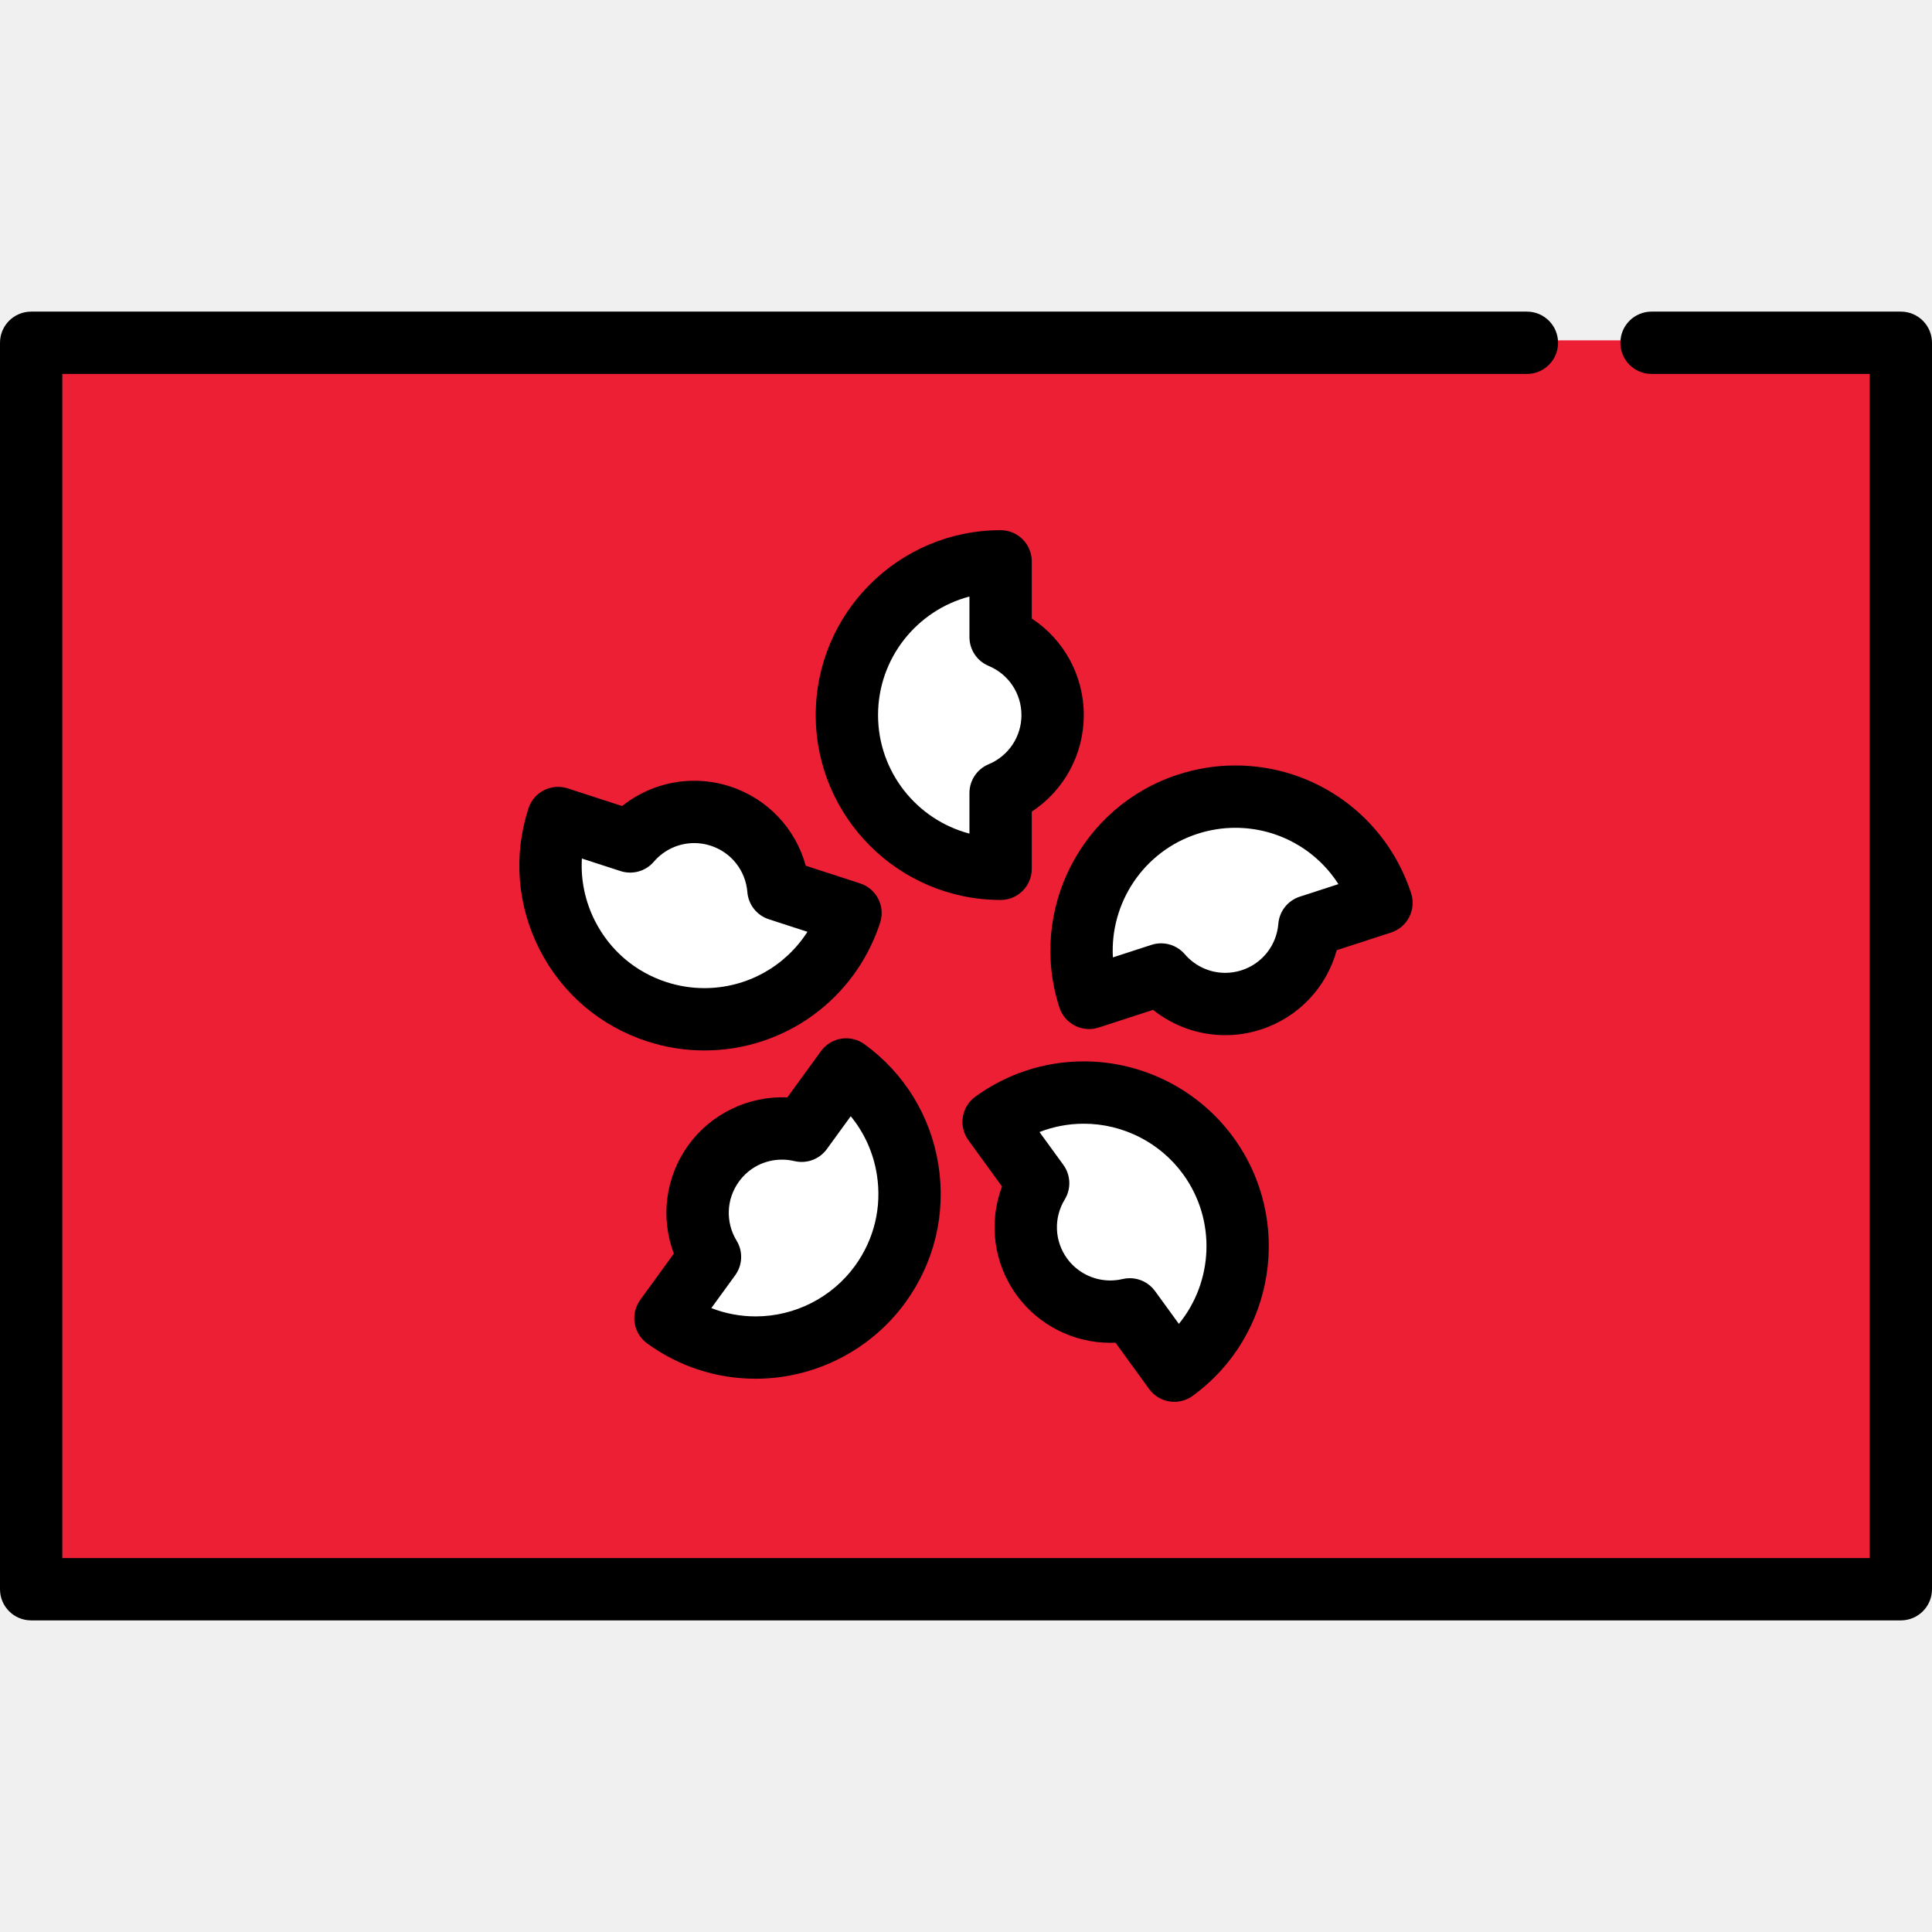
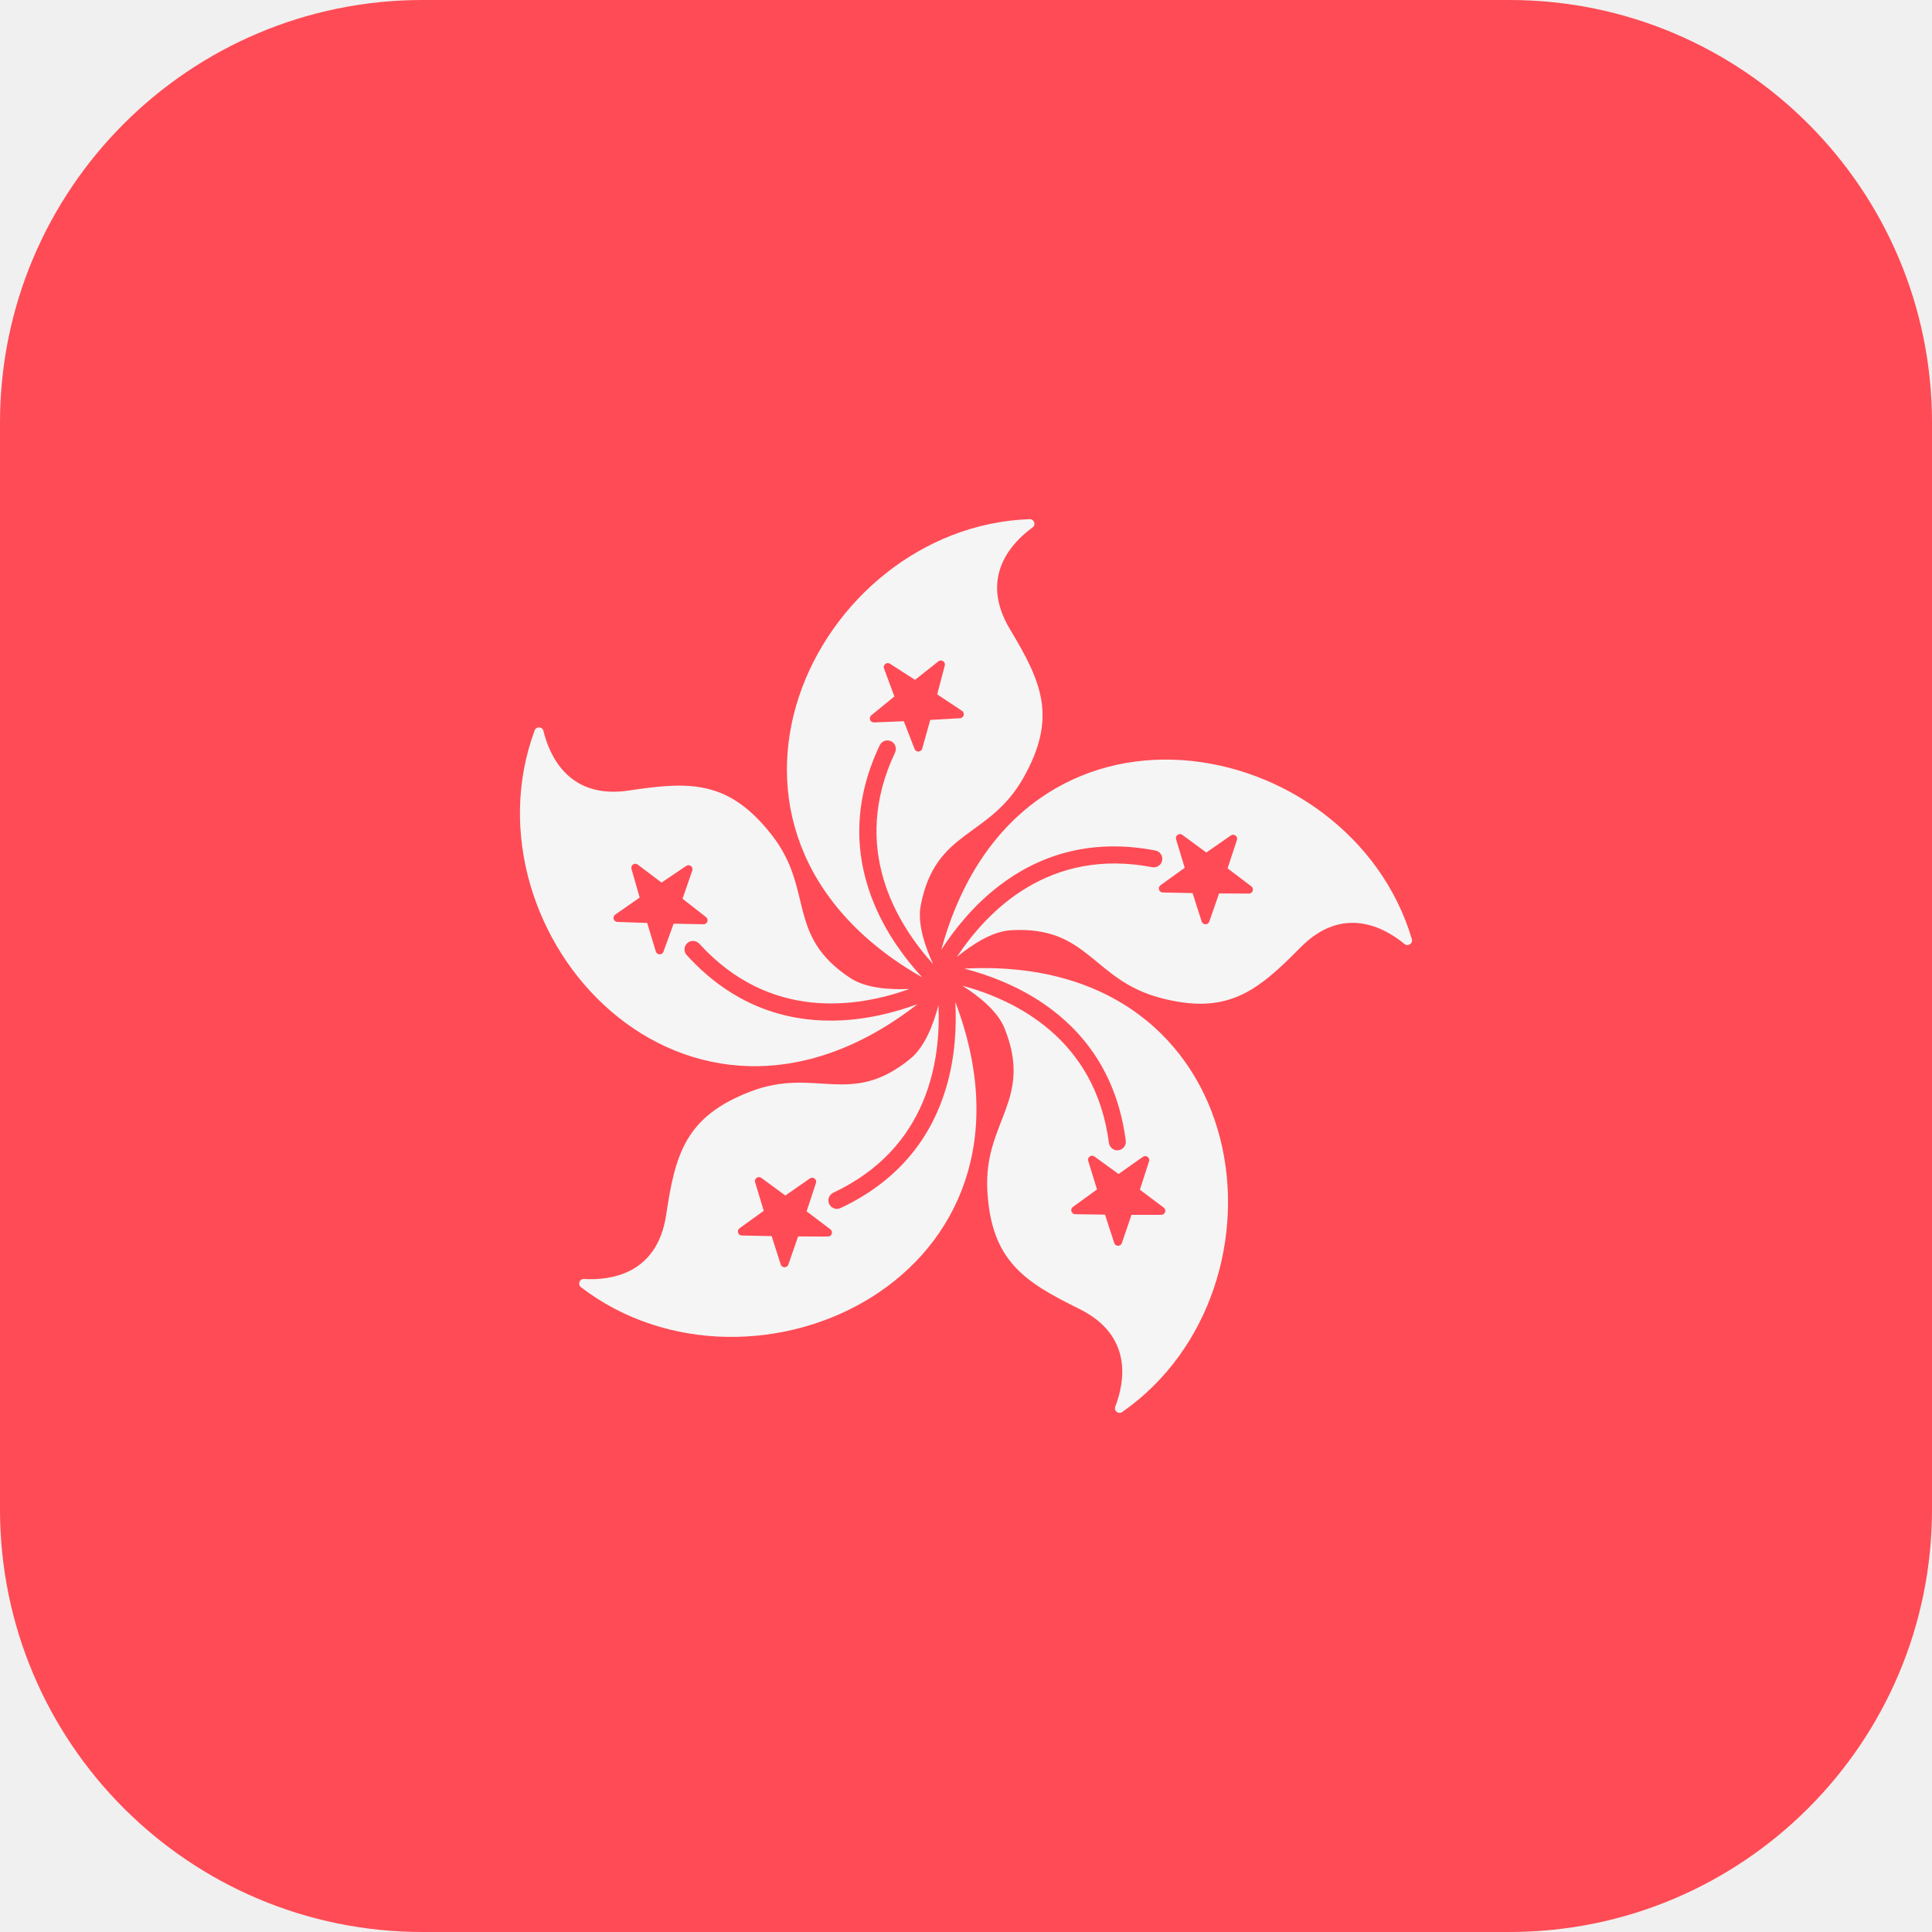
- <svg xmlns="http://www.w3.org/2000/svg" version="1.1" id="Capa_1" x="0px" y="0px" width="800px" height="800px" viewBox="0 0 800 800" enable-background="new 0 0 800 800" xml:space="preserve">
+ <svg xmlns="http://www.w3.org/2000/svg" version="1.1" id="Layer_1" x="0px" y="0px" viewBox="0 0 512 512" style="enable-background:new 0 0 512 512;" xml:space="preserve">
+   <path style="fill:#FF4B55;" d="M400,0H112C50.144,0,0,50.144,0,112v288c0,61.856,50.144,112,112,112h288  c61.856,0,112-50.144,112-112V112C512,50.144,461.856,0,400,0z" />
  <g>
-     <path fill="#ED1F34" d="M24.807,646.161V153.839h607.451c6.563,0,11.903-5.34,11.903-11.903v-1h27.807v1   c0,6.563,5.34,11.903,11.903,11.903h91.322v492.322H24.807z M476.637,574.556c1.842,2.534,4.674,4.27,7.77,4.76   c0.609,0.098,1.234,0.147,1.861,0.147c2.53,0,4.949-0.786,6.996-2.274c33.705-24.491,41.203-71.837,16.713-105.542   c-14.169-19.507-37.039-31.152-61.18-31.152c-16.024,0-31.364,4.992-44.36,14.436c-2.573,1.869-4.264,4.629-4.761,7.77   c-0.498,3.142,0.258,6.287,2.126,8.857l14.233,19.592l-0.19,0.505c-5.587,14.771-3.362,31.243,5.95,44.062   c8.786,12.091,22.967,19.31,37.934,19.312c0.709,0,1.418-0.016,2.124-0.05l0.54-0.026L476.637,574.556z M323.84,455.37   c-14.962,0-29.139,7.22-37.924,19.313c-9.311,12.815-11.536,29.287-5.95,44.062l0.19,0.505l-14.233,19.592   c-1.869,2.572-2.624,5.718-2.127,8.857c0.499,3.142,2.19,5.9,4.762,7.77c12.995,9.442,28.334,14.434,44.358,14.434   c24.137,0,47.009-11.646,61.182-31.151c11.862-16.327,16.657-36.298,13.502-56.234c-3.156-19.933-13.888-37.443-30.217-49.307   c-2.048-1.489-4.464-2.276-6.986-2.276c-3.804,0-7.407,1.835-9.64,4.909l-14.242,19.603l-0.539-0.025   C325.262,455.387,324.551,455.37,323.84,455.37z M231.09,326.819c-5.169,0-9.716,3.307-11.315,8.229   c-6.238,19.192-4.626,39.666,4.537,57.651c9.164,17.982,24.782,31.321,43.975,37.559c7.58,2.464,15.44,3.714,23.361,3.715   c32.824,0,61.697-20.988,71.849-52.228c0.983-3.023,0.729-6.248-0.714-9.081c-1.444-2.833-3.904-4.935-6.928-5.917l-23.032-7.484   l-0.143-0.521c-4.164-15.235-15.646-27.253-30.712-32.148c-4.697-1.527-9.569-2.301-14.48-2.301   c-10.597,0-20.987,3.645-29.257,10.262l-0.421,0.337l-23.037-7.485C233.575,327.017,232.336,326.819,231.09,326.819z    M478.094,417.383c8.27,6.618,18.66,10.263,29.258,10.263c4.91,0,9.781-0.774,14.479-2.302   c15.067-4.896,26.549-16.913,30.713-32.148l0.143-0.521l23.03-7.484c2.98-0.969,5.506-3.126,6.928-5.917   c1.444-2.836,1.697-6.06,0.712-9.079c-10.147-31.241-39.021-52.23-71.847-52.23c-7.916,0-15.776,1.25-23.363,3.715   c-39.622,12.874-61.383,55.584-48.51,95.21c0.984,3.025,3.085,5.485,5.917,6.927c1.665,0.849,3.534,1.297,5.405,1.297   c1.251,0,2.488-0.196,3.678-0.582l23.036-7.486L478.094,417.383z M414.333,220.537c-41.664,0-75.56,33.896-75.56,75.559   s33.896,75.559,75.56,75.559c6.563,0,11.903-5.34,11.903-11.903v-24.216l0.451-0.296c13.203-8.667,21.085-23.301,21.085-39.144   c0-15.841-7.882-30.474-21.085-39.143l-0.451-0.296V232.44C426.236,225.877,420.896,220.537,414.333,220.537z" />
-     <path fill="#ED1F34" d="M632.258,154.839H25.807v490.322h748.387V154.839h-90.322c-7.128,0-12.903-5.775-12.903-12.903h-25.807   C645.161,149.063,639.386,154.839,632.258,154.839z M414.333,219.537c7.128,0,12.903,5.775,12.903,12.903v23.677   c13.311,8.74,21.536,23.633,21.536,39.979c0,16.346-8.224,31.24-21.536,39.979v23.677c0,7.127-5.775,12.903-12.903,12.903   c-42.214,0-76.56-34.345-76.56-76.559C337.773,253.882,372.119,219.537,414.333,219.537z M223.42,393.153   c-9.284-18.221-10.918-38.966-4.597-58.414c2.202-6.778,9.481-10.488,16.258-8.284l22.524,7.319   c8.42-6.737,18.925-10.481,29.882-10.481c5.013,0,9.989,0.79,14.789,2.35c15.546,5.051,27.169,17.474,31.368,32.836l22.519,7.317   c6.777,2.202,10.486,9.483,8.284,16.258c-10.285,31.651-39.541,52.918-72.798,52.918c-0.001,0,0,0-0.001,0   c-8.021-0.001-15.985-1.266-23.67-3.764C248.528,424.888,232.706,411.372,223.42,393.153z M374.906,539.339   c-14.361,19.765-37.535,31.563-61.991,31.563c-16.235,0-31.778-5.057-44.946-14.625c-2.769-2.012-4.625-5.041-5.162-8.422   c-0.535-3.379,0.294-6.833,2.306-9.602l13.917-19.155c-5.631-14.896-3.53-31.78,6.077-45.003   c9.398-12.938,24.899-20.417,40.915-19.675l13.925-19.166c4.188-5.765,12.257-7.047,18.023-2.854   c16.544,12.019,27.419,29.763,30.617,49.959C391.783,502.56,386.925,522.796,374.906,539.339z M493.852,577.997   c-2.218,1.612-4.876,2.466-7.584,2.466c-0.673,0-1.346-0.052-2.018-0.16c-3.381-0.535-6.411-2.392-8.422-5.159l-13.927-19.168   c-0.723,0.035-1.447,0.051-2.17,0.051c-0.002,0-0.002,0-0.003,0c-15.286-0.002-29.769-7.374-38.742-19.724   c-9.609-13.227-11.71-30.109-6.077-45.003l-13.916-19.155c-2.012-2.767-2.841-6.221-2.306-9.602s2.392-6.41,5.161-8.422   c13.17-9.57,28.712-14.627,44.948-14.627c24.457,0,47.632,11.799,61.988,31.564C535.6,505.21,528.004,553.182,493.852,577.997z    M583.535,379.728c-1.553,3.049-4.256,5.356-7.51,6.414l-22.517,7.317c-4.199,15.361-15.823,27.785-31.368,32.836   c-4.801,1.561-9.777,2.351-14.789,2.351c-10.958,0-21.464-3.744-29.883-10.481l-22.523,7.319c-3.25,1.056-6.796,0.779-9.846-0.774   c-3.051-1.554-5.355-4.256-6.414-7.51c-13.044-40.15,9.005-83.425,49.152-96.47c7.688-2.498,15.651-3.764,23.672-3.764   c33.26,0,62.516,21.266,72.798,52.92C585.368,373.137,585.089,376.678,583.535,379.728z" />
-     <path d="M787.097,129.032H683.871c-7.128,0-12.903,5.775-12.903,12.903s5.775,12.903,12.903,12.903h90.322v490.322H25.807V154.839   h606.451c7.128,0,12.903-5.775,12.903-12.903s-5.775-12.903-12.903-12.903H12.903C5.777,129.032,0,134.808,0,141.936v516.129   c0,7.128,5.777,12.903,12.903,12.903h774.193c7.128,0,12.903-5.775,12.903-12.903V141.936   C800,134.808,794.225,129.032,787.097,129.032z" />
-     <path fill="#FFFFFF" d="M401.43,345.189v-16.811c0-5.209,3.133-9.91,7.943-11.912c8.256-3.438,13.591-11.434,13.591-20.368   s-5.335-16.929-13.591-20.367c-4.811-2.002-7.943-6.703-7.943-11.912v-16.812c-21.757,5.722-37.85,25.562-37.85,49.091   C363.58,319.626,379.673,339.465,401.43,345.189z" />
-     <path d="M414.333,372.655c7.128,0,12.903-5.775,12.903-12.903v-23.677c13.311-8.74,21.536-23.633,21.536-39.979   c0-16.346-8.224-31.239-21.536-39.979V232.44c0-7.128-5.775-12.903-12.903-12.903c-42.214,0-76.56,34.345-76.56,76.559   C337.773,338.311,372.119,372.655,414.333,372.655z M401.43,247.006v16.812c0,5.21,3.133,9.91,7.943,11.913   c8.258,3.438,13.591,11.432,13.591,20.366s-5.336,16.931-13.591,20.368c-4.811,2.003-7.943,6.703-7.943,11.913v16.81   c-21.757-5.722-37.85-25.562-37.85-49.091C363.58,272.568,379.673,252.728,401.43,247.006z" />
-     <path fill="#FFFFFF" d="M275.95,406.663c5.108,1.66,10.39,2.5,15.697,2.501c17.613,0,33.533-8.999,42.699-23.325l-16.002-5.199   c-4.955-1.61-8.456-6.044-8.874-11.236c-0.717-8.914-6.672-16.456-15.169-19.219c-2.223-0.723-4.514-1.087-6.814-1.087   c-6.441,0-12.549,2.814-16.755,7.72c-3.391,3.957-8.828,5.488-13.784,3.874l-16.005-5.199c-0.525,8.892,1.319,17.798,5.469,25.944   C252.569,393.514,263.059,402.475,275.95,406.663z" />
-     <path d="M291.647,434.972C291.649,434.972,291.647,434.972,291.647,434.972c33.259,0,62.515-21.267,72.8-52.919   c2.202-6.775-1.505-14.056-8.284-16.258l-22.519-7.317c-4.197-15.362-15.822-27.785-31.368-32.836   c-4.802-1.56-9.777-2.35-14.789-2.35c-10.958,0-21.462,3.744-29.882,10.481l-22.524-7.319c-6.776-2.202-14.056,1.505-16.258,8.284   c-6.319,19.448-4.687,40.192,4.597,58.414c9.283,18.221,25.108,31.735,44.556,38.054   C275.663,433.705,283.626,434.97,291.647,434.972z M240.944,355.493l16.005,5.199c4.957,1.614,10.393,0.083,13.784-3.874   c4.207-4.907,10.314-7.72,16.755-7.72c2.3,0,4.593,0.365,6.814,1.087c8.497,2.761,14.451,10.305,15.169,19.219   c0.418,5.194,3.919,9.627,8.874,11.236l16.002,5.199c-9.167,14.324-25.088,23.326-42.7,23.326   c-5.308-0.002-10.589-0.842-15.697-2.502c-12.893-4.188-23.382-13.149-29.536-25.227   C242.264,373.291,240.42,364.384,240.944,355.493z" />
-     <path fill="#FFFFFF" d="M363.095,486.4c-1.43-9.029-5.173-17.318-10.824-24.203l-9.893,13.611   c-3.063,4.216-8.354,6.175-13.429,4.969c-1.665-0.396-3.382-0.599-5.104-0.599c-7.158,0-13.668,3.313-17.862,9.086   c-5.253,7.229-5.635,16.833-0.976,24.468c2.715,4.447,2.487,10.091-0.575,14.306l-9.891,13.613   c5.812,2.271,12.012,3.444,18.373,3.444c16.223,0,31.592-7.822,41.112-20.924C361.996,513.204,365.217,499.79,363.095,486.4z" />
-     <path d="M357.967,432.402c-5.768-4.192-13.836-2.909-18.023,2.854l-13.926,19.166c-16.015-0.744-31.514,6.736-40.915,19.675   c-9.607,13.225-11.708,30.107-6.077,45.003l-13.917,19.155c-2.011,2.768-2.841,6.223-2.306,9.602   c0.535,3.381,2.392,6.41,5.162,8.421c13.17,9.569,28.71,14.626,44.946,14.626c24.456,0,47.632-11.797,61.99-31.563   c12.019-16.543,16.877-36.779,13.679-56.977C385.385,462.166,374.512,444.422,357.967,432.402z M312.913,545.096   c-6.358,0-12.559-1.173-18.372-3.444l9.891-13.613c3.063-4.215,3.29-9.858,0.575-14.306c-4.659-7.635-4.277-17.238,0.976-24.468   c4.194-5.773,10.706-9.086,17.862-9.086c1.721,0,3.439,0.201,5.104,0.599c5.072,1.206,10.364-0.753,13.429-4.969l9.893-13.611   c5.649,6.885,9.394,15.174,10.824,24.203c2.122,13.39-1.099,26.804-9.068,37.771C344.508,537.273,329.137,545.096,312.913,545.096z   " />
-     <path fill="#FFFFFF" d="M489.91,486.228c-9.52-13.103-24.89-20.925-41.111-20.925c-6.359,0-12.562,1.175-18.373,3.445l9.891,13.614   c3.063,4.215,3.29,9.857,0.575,14.306c-4.659,7.635-4.275,17.238,0.974,24.466c4.134,5.689,10.813,9.084,17.866,9.086h0.002   c1.719,0,3.436-0.201,5.101-0.599c0.993-0.238,1.998-0.352,2.989-0.352c4.07,0,7.978,1.931,10.438,5.319l9.882,13.601   C502.383,530.773,503.74,505.263,489.91,486.228z" />
-     <path d="M448.797,439.496c-16.236,0-31.778,5.056-44.948,14.627c-2.769,2.011-4.625,5.041-5.161,8.422   c-0.537,3.38,0.294,6.835,2.305,9.602l13.917,19.155c-5.631,14.894-3.532,31.777,6.077,45.003   c8.974,12.349,23.456,19.721,38.742,19.723c0.001,0,0.001,0,0.003,0c0.723,0,1.447-0.017,2.17-0.05l13.927,19.167   c2.011,2.769,5.041,4.625,8.422,5.16c0.672,0.108,1.345,0.16,2.018,0.16c2.708,0,5.366-0.854,7.584-2.466   c34.153-24.815,41.749-72.788,16.936-106.937C496.429,451.295,473.254,439.496,448.797,439.496z M467.822,529.271   c-0.99,0-1.995,0.113-2.988,0.351c-1.665,0.396-3.382,0.599-5.101,0.599h-0.002c-7.054-0.001-13.73-3.397-17.866-9.085   c-5.251-7.228-5.633-16.831-0.975-24.467c2.715-4.447,2.488-10.09-0.574-14.305l-9.891-13.614   c5.812-2.271,12.012-3.446,18.372-3.446c16.224,0,31.593,7.823,41.112,20.926c13.83,19.033,12.473,44.546-1.766,61.963l-9.882-13.6   C475.801,531.202,471.894,529.271,467.822,529.271z" />
-     <path fill="#FFFFFF" d="M511.51,342.768c-5.308,0-10.59,0.841-15.697,2.501c-22.376,7.272-36.271,28.707-34.992,51.167l15.99-5.196   c1.311-0.425,2.654-0.631,3.984-0.631c3.702,0,7.303,1.597,9.798,4.504c4.206,4.909,10.313,7.722,16.755,7.722   c2.301,0,4.594-0.367,6.815-1.088c8.497-2.76,14.451-10.306,15.169-19.221c0.418-5.196,3.917-9.627,8.874-11.236l16.001-5.199   C545.044,351.771,529.125,342.768,511.51,342.768z" />
-     <path d="M511.51,316.962c-8.021,0-15.984,1.266-23.672,3.764c-40.147,13.044-62.196,56.32-49.152,96.469   c1.057,3.256,3.363,5.956,6.414,7.51c3.05,1.554,6.596,1.831,9.846,0.774l22.523-7.319c8.42,6.738,18.925,10.481,29.883,10.481   c5.012,0,9.988-0.789,14.789-2.35c15.545-5.052,27.169-17.475,31.368-32.836l22.517-7.317c3.256-1.057,5.957-3.364,7.51-6.414   c1.554-3.05,1.833-6.591,0.774-9.846C574.025,338.229,544.77,316.962,511.51,316.962z M529.335,382.531   c-0.718,8.915-6.672,16.459-15.169,19.221c-2.221,0.721-4.515,1.087-6.814,1.087c-6.441,0-12.549-2.815-16.756-7.722   c-2.494-2.907-6.095-4.504-9.798-4.504c-1.329,0-2.675,0.207-3.984,0.631l-15.989,5.196c-1.28-22.462,12.615-43.897,34.991-51.167   c5.108-1.66,10.39-2.501,15.697-2.501c17.614,0,33.533,9.001,42.7,23.326l-16.002,5.199   C533.253,372.903,529.753,377.335,529.335,382.531z" />
+     <path style="fill:#F5F5F5;" d="M220.695,270.473c-12.464,0.128-26.458-3.863-38.722-17.38c-0.846-0.932-0.727-2.4,0.233-3.214   l0.004-0.004c0.932-0.79,2.31-0.667,3.132,0.236c18.692,20.527,41.861,16.933,55.702,11.973   c-5.114,0.227-11.539-0.157-15.672-2.874c-17.265-11.348-9.445-23.422-20.912-38.017c-11.394-14.501-21.646-14.146-37.79-11.7   c-15.982,2.422-21.074-9.301-22.658-15.808c-0.284-1.165-1.909-1.239-2.325-0.115c-19.92,53.82,39.977,120.414,101.471,72.532   C237.093,268.338,229.277,270.385,220.695,270.473z M175.821,252.208c-0.35,0.961-1.722,0.924-2.019-0.055l-2.294-7.559   l-7.895-0.277c-1.022-0.036-1.41-1.352-0.571-1.937l6.48-4.518l-2.176-7.594c-0.282-0.983,0.85-1.759,1.666-1.142l6.299,4.767   l6.549-4.417c0.848-0.572,1.936,0.265,1.601,1.231l-2.587,7.464l6.224,4.864c0.806,0.63,0.346,1.923-0.676,1.903l-7.898-0.154   L175.821,252.208z" />
+     <path style="fill:#F5F5F5;" d="M264.813,234.715c9.897-7.577,23.488-12.776,41.408-9.314c1.236,0.239,2.021,1.484,1.741,2.712   l-0.001,0.005c-0.272,1.191-1.448,1.919-2.648,1.689c-27.268-5.216-43.652,11.555-51.754,23.825   c3.956-3.249,9.328-6.794,14.264-7.099c20.621-1.273,21.604,13.079,39.534,17.88c17.814,4.771,25.805-1.661,37.257-13.301   c11.337-11.523,22.441-5.195,27.611-0.939c0.926,0.762,2.271-0.154,1.93-1.303c-16.336-55.013-104.205-72.381-124.697,2.813   C252.971,246.258,257.998,239.933,264.813,234.715z M311.675,222.419c-0.297-0.979,0.824-1.772,1.648-1.167l6.369,4.673   l6.483-4.513c0.84-0.584,1.94,0.236,1.619,1.207l-2.476,7.501l6.296,4.771c0.815,0.617,0.375,1.917-0.648,1.913l-7.899-0.037   l-2.592,7.462c-0.336,0.966-1.708,0.949-2.019-0.025l-2.406-7.524l-7.898-0.159c-1.022-0.021-1.43-1.331-0.6-1.928l6.412-4.613   L311.675,222.419z" />
+     <path style="fill:#F5F5F5;" d="M231.808,239.902c-4.861-11.477-6.495-25.938,1.339-42.422c0.54-1.137,1.943-1.586,3.061-1.007   l0.005,0.003c1.085,0.561,1.496,1.882,0.973,2.987c-11.87,25.096,0.269,45.155,10.123,56.068   c-2.156-4.643-4.245-10.731-3.306-15.586c3.925-20.284,18.067-17.646,27.2-33.805c9.075-16.054,4.846-25.4-3.56-39.399   c-8.321-13.859,0.583-23.027,5.997-26.968c0.969-0.705,0.419-2.237-0.779-2.194c-57.351,2.057-96.144,82.788-28.465,121.437   C240.021,254.254,235.155,247.805,231.808,239.902z M231.623,191.453c-1.022,0.042-1.509-1.241-0.717-1.888l6.117-4.998   l-2.748-7.406c-0.356-0.959,0.714-1.819,1.574-1.266l6.643,4.274l6.195-4.902c0.802-0.635,1.95,0.117,1.69,1.106l-2.012,7.639   l6.576,4.376c0.852,0.567,0.492,1.891-0.529,1.949l-7.887,0.448l-2.13,7.607c-0.276,0.985-1.646,1.052-2.017,0.099l-2.863-7.362   L231.623,191.453z" />
+     <path style="fill:#F5F5F5;" d="M276.493,265.945c10.302,7.016,19.507,18.287,21.849,36.387c0.161,1.249-0.774,2.385-2.028,2.504   l-0.006,0.001c-1.216,0.116-2.277-0.772-2.436-1.984c-3.612-27.526-24.68-37.814-38.874-41.651   c4.327,2.735,9.38,6.722,11.22,11.312c7.685,19.178-5.631,24.619-4.558,43.149c1.066,18.411,9.682,23.977,24.33,31.193   c14.5,7.144,11.981,19.674,9.564,25.919c-0.433,1.118,0.859,2.108,1.843,1.423c47.098-32.789,35.989-121.665-41.837-117.503   C261.815,258.328,269.399,261.113,276.493,265.945z M302.886,306.573c0.836-0.589,1.941,0.226,1.625,1.199l-2.436,7.514   l6.321,4.738c0.818,0.613,0.385,1.916-0.638,1.916l-7.899,0.005l-2.553,7.476c-0.33,0.968-1.703,0.958-2.019-0.015l-2.446-7.511   l-7.899-0.117c-1.023-0.015-1.438-1.323-0.61-1.925l6.388-4.648l-2.329-7.548c-0.301-0.977,0.815-1.776,1.642-1.175l6.394,4.639   L302.886,306.573z" />
+     <path style="fill:#F5F5F5;" d="M250.727,288.28c-3.549,11.949-11.484,24.147-28.014,31.885c-1.14,0.534-2.508-0.012-3.003-1.169   l-0.002-0.005c-0.48-1.123,0.043-2.404,1.148-2.924c25.121-11.817,28.511-35.016,27.848-49.705   c-1.289,4.954-3.549,10.981-7.362,14.13c-15.93,13.156-25.165,2.127-42.49,8.787c-17.214,6.617-19.894,16.519-22.311,32.668   c-2.393,15.986-15.095,17.399-21.78,16.997c-1.197-0.072-1.746,1.46-0.794,2.188c45.565,34.888,126.847-2.738,99.201-75.607   C253.517,271.981,253.171,280.052,250.727,288.28z M220.056,325.784c0.816,0.617,0.376,1.917-0.647,1.913l-7.899-0.034l-2.59,7.463   c-0.335,0.966-1.708,0.95-2.019-0.024l-2.408-7.523l-7.898-0.157c-1.022-0.02-1.431-1.33-0.601-1.928l6.411-4.615l-2.292-7.56   c-0.297-0.979,0.823-1.772,1.648-1.167l6.371,4.671l6.482-4.516c0.839-0.584,1.94,0.236,1.619,1.207l-2.473,7.502L220.056,325.784z   " />
  </g>
+   <g>
+ </g>
+   <g>
+ </g>
+   <g>
+ </g>
+   <g>
+ </g>
+   <g>
+ </g>
+   <g>
+ </g>
+   <g>
+ </g>
+   <g>
+ </g>
+   <g>
+ </g>
+   <g>
+ </g>
+   <g>
+ </g>
+   <g>
+ </g>
+   <g>
+ </g>
+   <g>
+ </g>
+   <g>
+ </g>
</svg>
